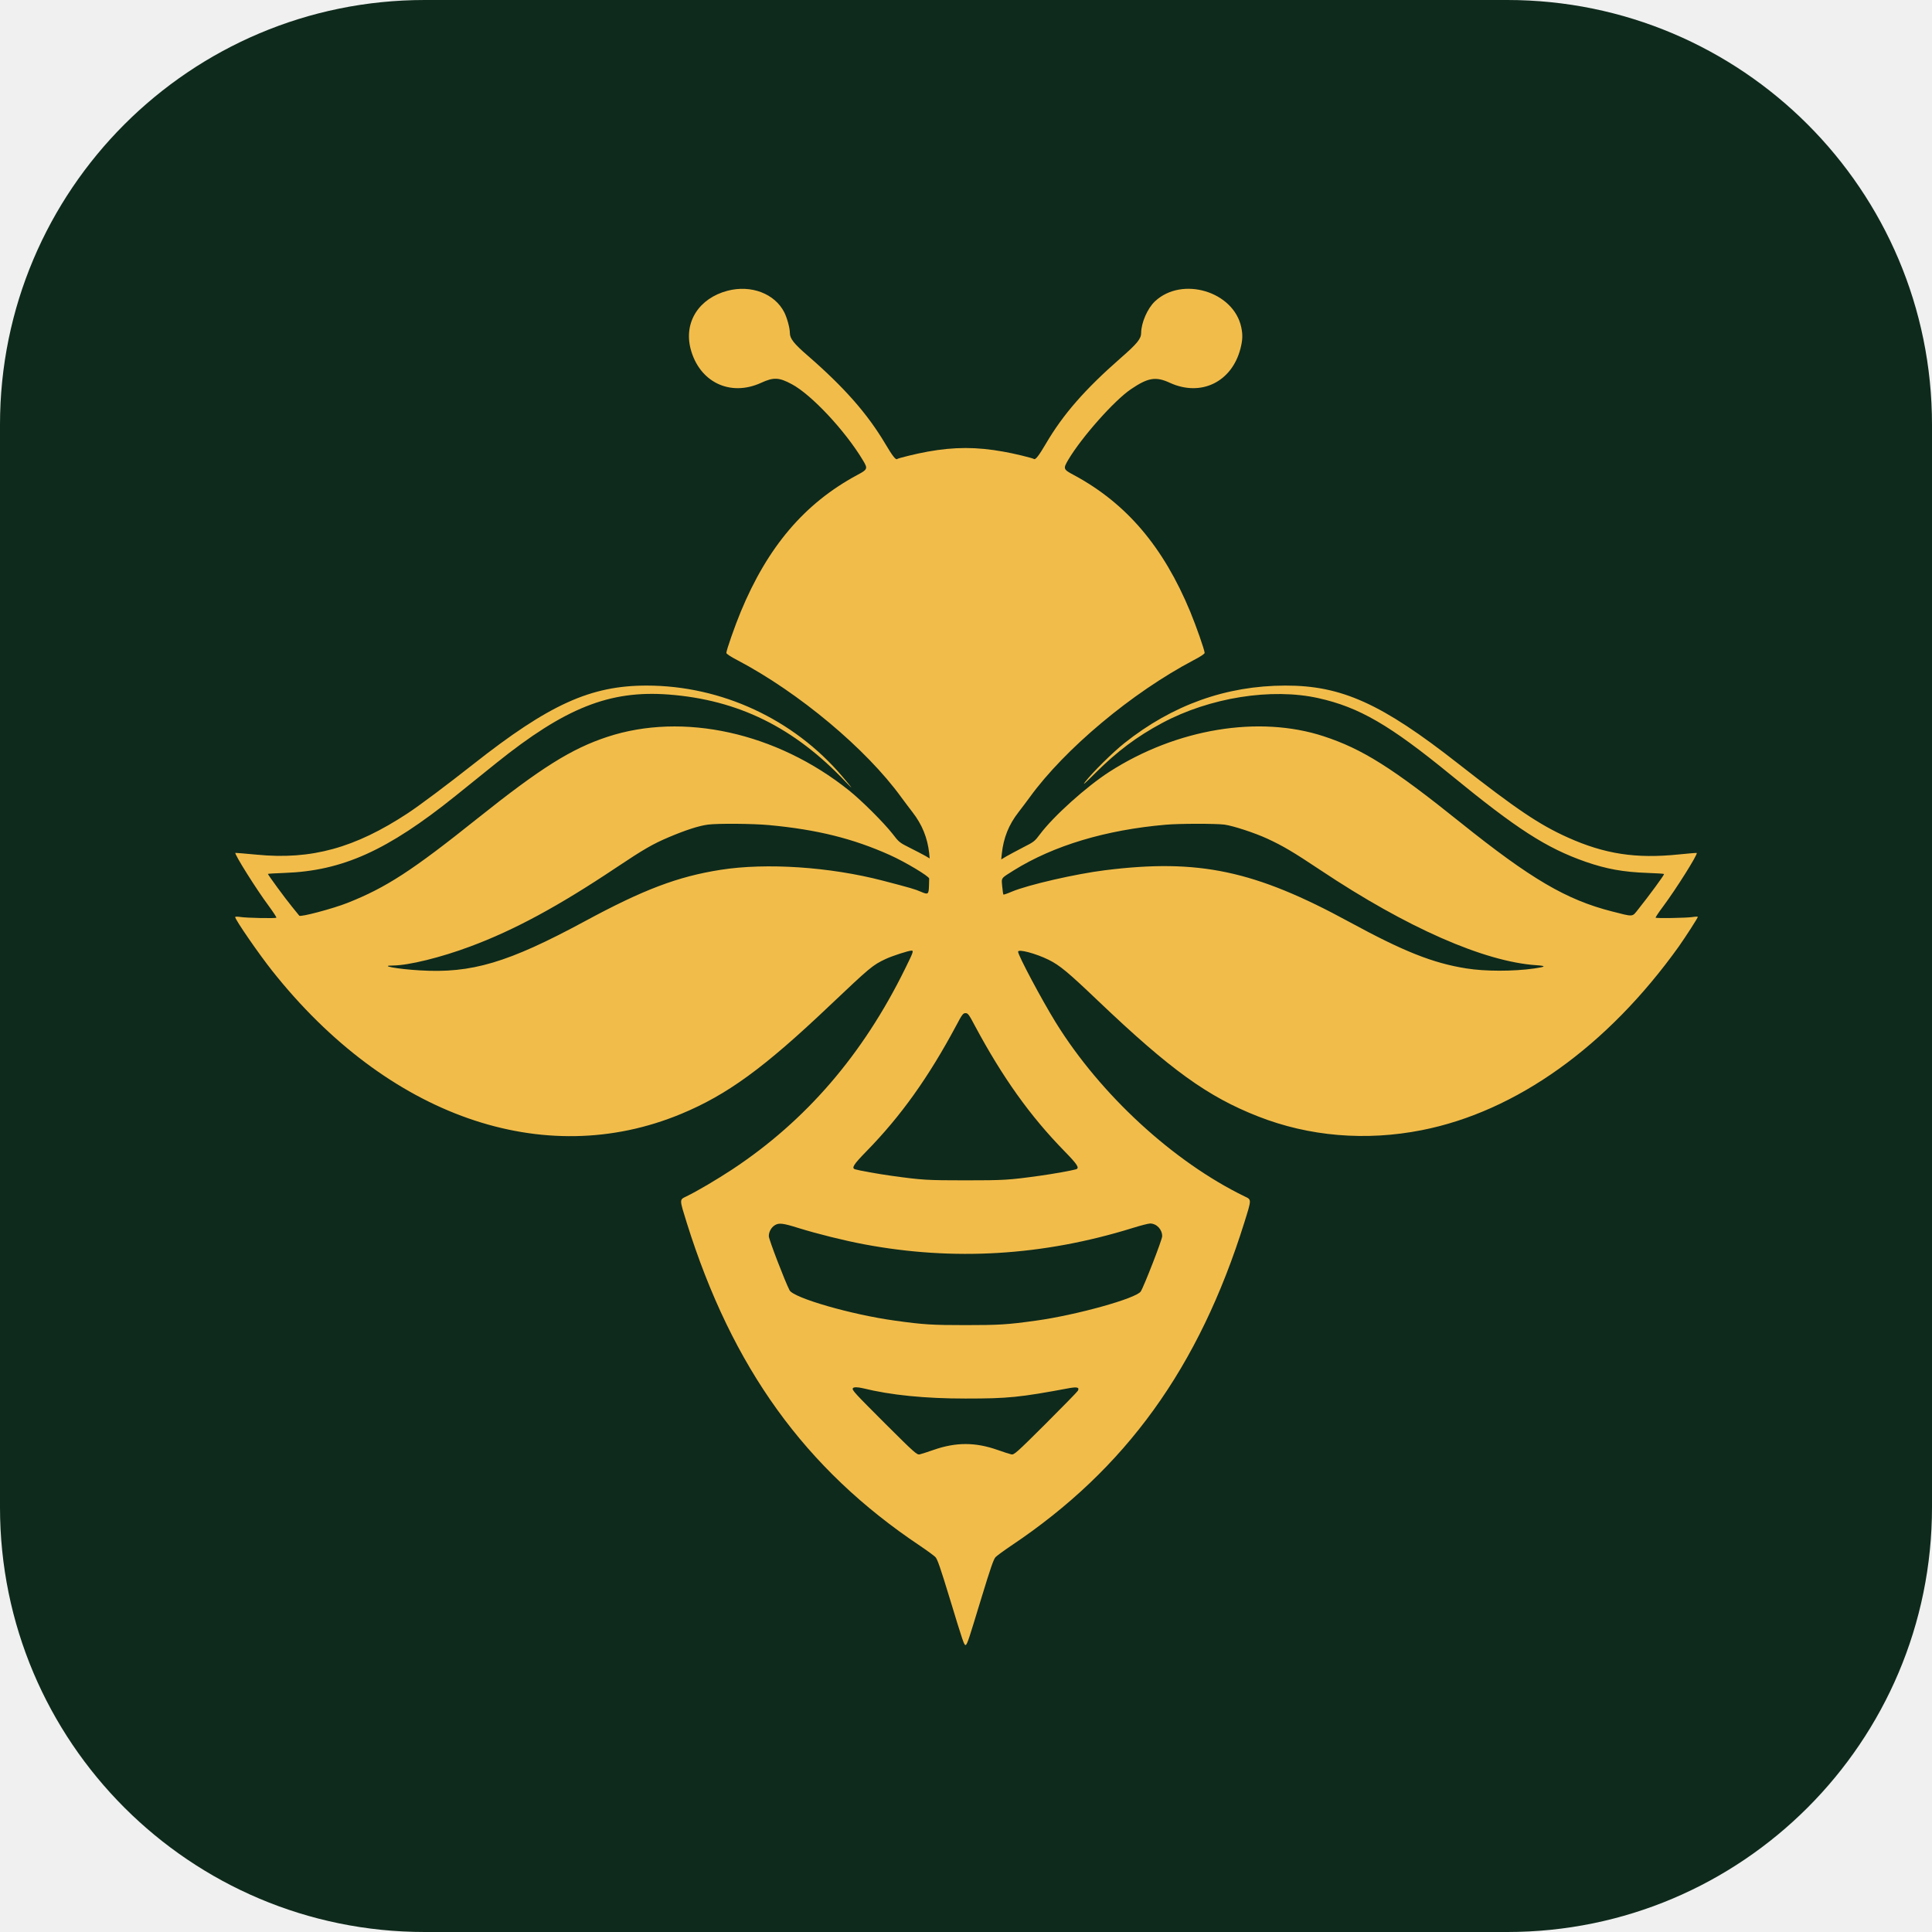
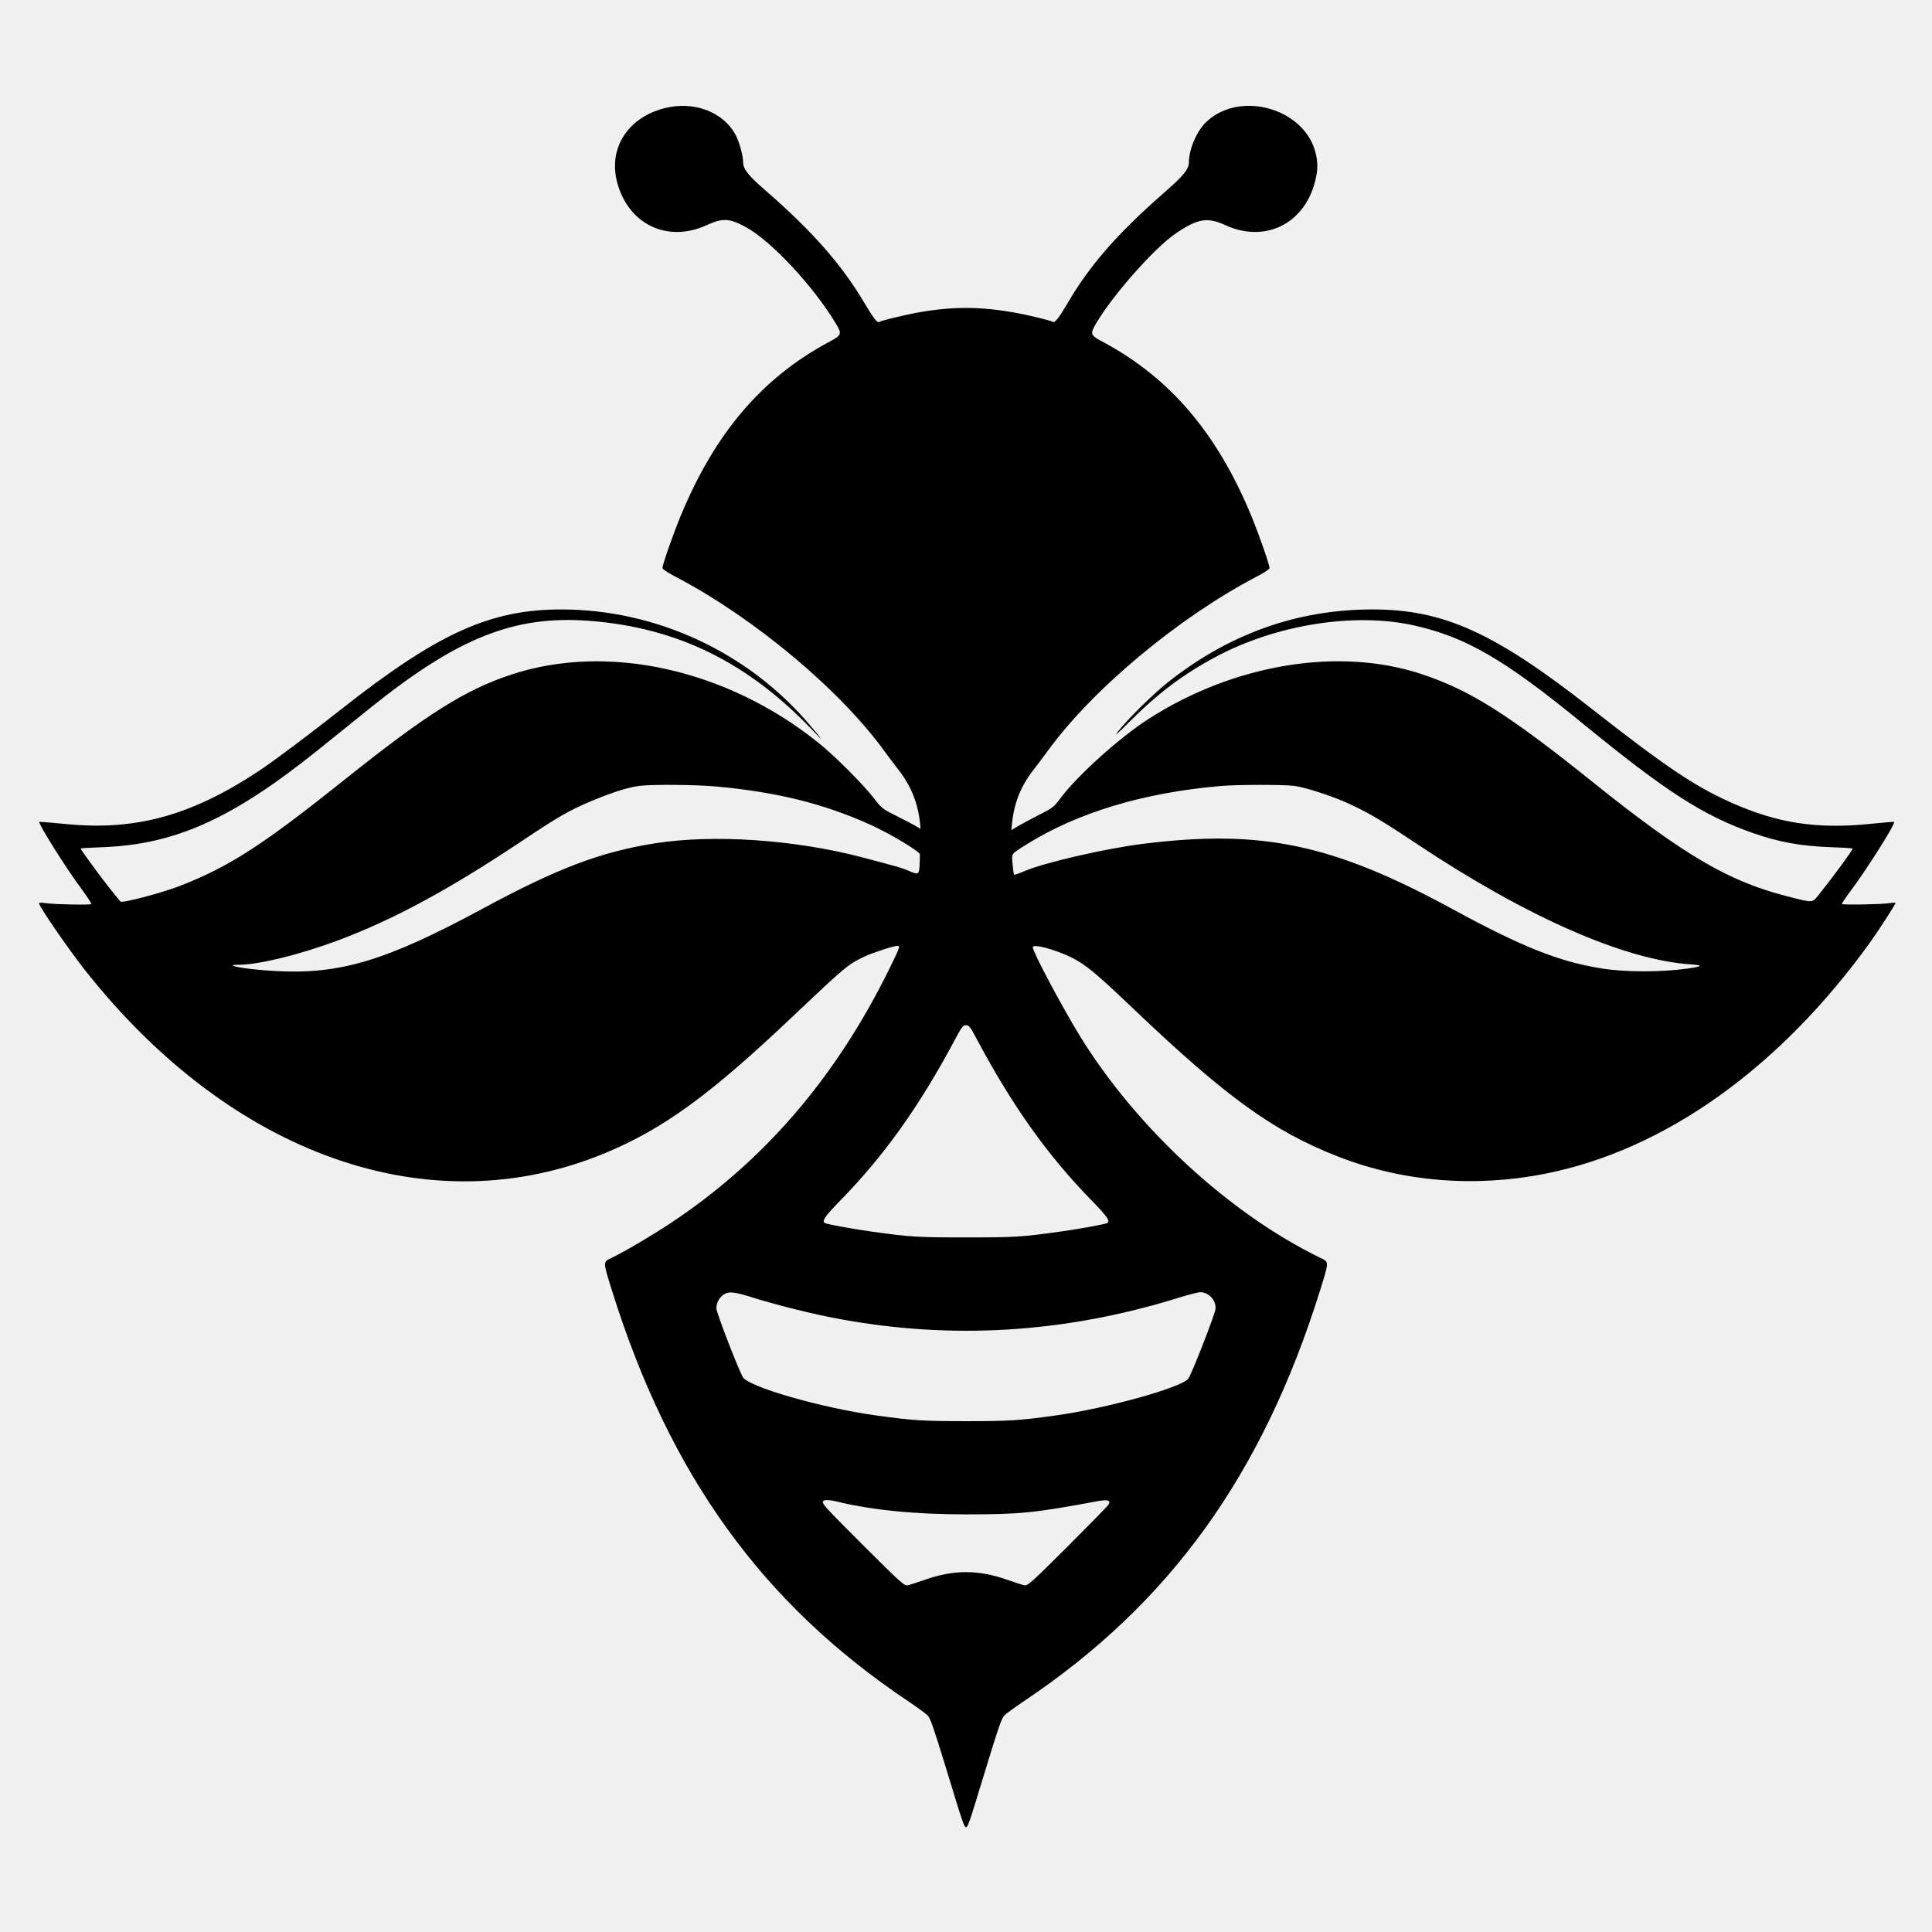
- <svg xmlns="http://www.w3.org/2000/svg" viewBox="0 0 1947 1947">
-   <rect width="1947" height="1947" rx="428" fill="#0e2a1c" />
-   <path transform="translate(236 290)" fill="#f2bc4b" fill-rule="evenodd" d="M 497.2 3 C 468.4 10.6, 453.1 34.5, 459.9 61.3 C 468.6 95, 499.7 110.1, 531 95.8 C 543.6 90, 549 90.2, 562 97.2 C 581.7 107.7, 615.6 143.9, 633.4 173.5 C 638.8 182.4, 638.6 183, 627.5 188.9 C 574.7 217.4, 537.6 261.1, 510.5 326.5 C 504.5 341, 496 365.3, 496 368 C 496 368.9, 500.3 371.8, 507.3 375.4 C 569 407.9, 637 464.7, 672.3 513.5 C 675.5 517.9, 680.6 524.6, 683.6 528.5 C 693.3 541, 698.7 554.4, 700.4 569.8 L 700.9 575.1 696.5 572.5 C 694 571.1, 687.1 567.5, 681.1 564.5 C 670.5 559.2, 669.9 558.7, 663.4 550.2 C 654.7 539.1, 632.4 516.8, 619.5 506.5 C 546.8 448.3, 452.4 427.4, 376 452.6 C 339.6 464.6, 308.8 484, 245.3 534.7 C 179.4 587.4, 153.3 604.4, 114.2 619.9 C 99.6 625.7, 66.8 634.4, 65.6 632.8 C 65.4 632.6, 62.1 628.6, 58.3 623.8 C 51.4 615.4, 34 591.6, 34 590.7 C 34 590.5, 41.5 590, 50.8 589.7 C 109.2 587.6, 154.4 567.2, 223 512.1 C 234.3 503, 252.8 488.1, 264.1 479 C 333.5 423.3, 378.2 405.5, 437.5 409.9 C 507.9 415.2, 564.3 443, 616.3 498 C 624.6 506.7, 623.6 505.1, 612.7 492.3 C 563.8 434.7, 490.9 400.9, 415.6 400.9 C 359.2 400.9, 317.5 419.8, 241 480.1 C 214.6 500.9, 187 521.6, 175 529.5 C 121.7 564.6, 77.7 576.7, 22.7 571.3 C 11 570.2, 1.4 569.4, 1.2 569.5 C -0 570.6, 22.4 606.3, 34.7 622.8 C 39.3 629.1, 42.9 634.5, 42.5 634.8 C 41.7 635.7, 12.5 635.1, 6.3 634.1 C 3.1 633.6, 1 633.7, 1 634.2 C 1 636.8, 24.8 671.3, 38.2 688.2 C 154.5 835, 311.8 890.1, 450.3 832.6 C 496.8 813.3, 533.9 786.3, 600 723.5 C 641.3 684.4, 643.3 682.7, 656.6 676.4 C 663.3 673.3, 679.6 668, 682.6 668 C 684.9 668, 684.4 669.5, 676.1 686.3 C 633.6 772.8, 576.2 839.4, 502.1 888.4 C 486.6 898.6, 466.8 910.3, 455.7 915.7 C 448.6 919.1, 448.6 918.2, 456 942 C 501.8 1088.3, 575.3 1190.3, 691 1267.7 C 698.4 1272.7, 705.5 1277.9, 706.7 1279.2 C 708.7 1281.3, 711.7 1289.9, 721.1 1320.8 C 722.1 1324.2, 723.9 1329.9, 725 1333.5 C 726.1 1337.1, 727.9 1342.8, 728.9 1346.3 C 732.9 1359.2, 735 1365.5, 736 1367 C 737.7 1369.5, 738.7 1367.1, 745.1 1346.3 C 746.1 1342.8, 747.9 1337.1, 749 1333.5 C 750.1 1329.9, 751.9 1324.2, 752.9 1320.8 C 762.3 1289.9, 765.3 1281.3, 767.3 1279.2 C 768.5 1277.9, 775.6 1272.7, 783 1267.7 C 898.7 1190.3, 972.2 1088.3, 1018 942 C 1025.4 918.2, 1025.4 919.1, 1018.3 915.7 C 946.5 880.8, 873 813.2, 828 740.5 C 813.8 717.5, 790 672.8, 790 669.1 C 790 666.1, 807.9 670.9, 820.7 677.2 C 832 682.8, 840.2 689.6, 871 719 C 943.7 788.2, 980.9 815.1, 1031.9 835.1 C 1083.3 855.3, 1140.5 860.1, 1197 848.9 C 1292.1 830.1, 1383.8 764.5, 1455.8 663.9 C 1462.5 654.4, 1475 635.1, 1475 634 C 1475 633.6, 1472.4 633.7, 1469.3 634.2 C 1462.6 635.1, 1433.3 635.6, 1432.5 634.8 C 1432.2 634.5, 1435.6 629.4, 1440.1 623.4 C 1453.4 605.5, 1475.2 570.8, 1473.9 569.6 C 1473.7 569.4, 1465.4 570.1, 1455.5 571.1 C 1412.7 575.5, 1381.2 570.7, 1344 554 C 1315.1 541, 1292.1 525.5, 1233.3 479.4 C 1156.3 419, 1115.9 400.8, 1059.3 400.9 C 999.7 401, 945.5 420.4, 897 459 C 885.4 468.2, 865.2 488.2, 857.7 497.8 C 854.3 502.2, 857.3 499.6, 868.2 488.7 C 889.7 467.3, 909.6 452.3, 935 438.7 C 983.1 412.9, 1045.5 403, 1092.8 413.6 C 1133.8 422.8, 1164.4 440.5, 1226 490.9 C 1292.8 545.6, 1322.3 564.6, 1362 578.5 C 1382.8 585.7, 1399.6 588.8, 1424.3 589.7 C 1433.5 590, 1441 590.5, 1441 590.8 C 1441 592.1, 1426.3 612.1, 1414.6 626.8 C 1408.7 634.2, 1410.4 634.1, 1388.5 628.5 C 1342.5 616.8, 1306.8 595.8, 1235.8 538.9 C 1167.2 483.8, 1137 464.8, 1098 452 C 1032.7 430.6, 949.7 444.3, 882 487.8 C 858.7 502.8, 825.5 532.7, 812 550.8 C 806.8 557.8, 805.9 558.5, 795 564 C 788.7 567.3, 781.1 571.3, 778.2 573 L 773 576.1 773.6 570.3 C 775.3 554.3, 780.6 541.1, 790.4 528.5 C 793.4 524.6, 798.5 517.9, 801.7 513.5 C 837 464.7, 905 407.9, 966.7 375.4 C 973.7 371.8, 978 368.9, 978 368 C 978 365.3, 969.5 341, 963.5 326.5 C 936.4 261.1, 899.3 217.4, 846.5 188.9 C 835.4 183, 835.2 182.5, 840.6 173.3 C 854 150.7, 886.9 113.6, 903.6 102.3 C 921 90.5, 928.7 89.2, 943 95.8 C 974.3 110.1, 1005.4 95, 1014.1 61.3 C 1016.3 52.6, 1016.5 47.4, 1014.9 39.8 C 1007.3 3.7, 955.3 -11.9, 928 13.6 C 920.4 20.7, 914.1 35.2, 914 45.6 C 914 51.4, 909.9 56.4, 893.5 70.7 C 857.2 102.5, 835.2 127.7, 817.8 157.5 C 811.1 168.9, 807.6 173.5, 806.1 172.6 C 804.4 171.5, 785 166.8, 774.9 165.1 C 748.1 160.3, 725.9 160.3, 699.1 165.1 C 688.8 166.9, 669 171.7, 668.1 172.6 C 666.8 173.8, 663.4 169.5, 656.2 157.3 C 638 126.7, 614.9 100.5, 578 68.4 C 564.1 56.4, 560 51.2, 560 45.6 C 560 40.6, 557.2 30.4, 554.4 24.8 C 544.8 5.9, 521 -3.2, 497.2 3 M 477.5 541 C 468.3 542.2, 455.3 546.4, 438 553.7 C 421.7 560.6, 412.5 566, 385.5 584 C 326.9 623.2, 282.3 647.3, 238 663.8 C 208.1 675, 175.7 682.9, 160.1 683 C 145.2 683, 164.4 686.6, 187 687.9 C 239.2 691.1, 275.9 680.2, 353 638.6 C 412.3 606.5, 446.9 593.4, 490 586.6 C 536.3 579.3, 600.3 583.6, 653.7 597.5 C 681.7 604.8, 686.2 606.1, 692.1 608.7 C 699.3 611.8, 699.9 611.4, 700.2 602.8 C 700.3 599.6, 700.4 596.3, 700.4 595.4 C 700.5 593.2, 676.4 578.7, 660.8 571.7 C 623.6 555, 587.3 546, 539 541.5 C 522.9 540, 487.9 539.7, 477.5 541 M 939 541.1 C 878.4 546.3, 825.8 562.1, 785.5 587.2 C 772.3 595.5, 773.2 594.3, 774 603.3 C 774.4 607.5, 774.9 611.2, 775.2 611.5 C 775.4 611.8, 779.2 610.5, 783.6 608.6 C 800 601.7, 847.9 590.7, 877.5 587 C 972.1 575.2, 1028.5 587.2, 1124 639.2 C 1178.2 668.7, 1208 680.6, 1241.5 685.9 C 1260.5 689, 1289 689, 1310.1 686 C 1322 684.3, 1322.6 683.4, 1312.3 682.7 C 1259.7 679.2, 1181.6 644.8, 1094.9 587 C 1067.3 568.6, 1057 562.5, 1041.2 555.2 C 1028.4 549.3, 1006.7 542.2, 997.9 541 C 989.1 539.9, 952.5 539.9, 939 541.1 M 727.5 743.8 C 699.7 795.7, 672 834.6, 637.3 870.1 C 624.1 883.6, 621.8 887.2, 625.8 888.4 C 630.2 889.7, 649.2 893.1, 662.2 894.9 C 693.2 899.2, 698 899.5, 737 899.5 C 776 899.5, 780.8 899.2, 811.8 894.9 C 824.8 893.1, 843.8 889.7, 848.3 888.4 C 852.2 887.2, 849.9 883.6, 836.7 870.1 C 802 834.6, 774.3 795.7, 746.5 743.8 C 740.4 732.2, 739.4 731, 737 731 C 734.6 731, 733.6 732.2, 727.5 743.8 M 544.9 944.7 C 541.2 946.9, 538.7 951.6, 538.8 955.9 C 538.8 959, 555.1 1001.5, 559.7 1010.3 C 563.7 1018, 622.1 1034.9, 666 1040.9 C 694.6 1044.9, 703.3 1045.4, 737 1045.4 C 770.7 1045.4, 779.4 1044.9, 808 1040.9 C 848.7 1035.3, 909 1018.5, 913.6 1011.5 C 916.8 1006.6, 935.2 959.3, 935.2 955.9 C 935.3 949, 929.6 943, 923 943 C 921.3 943, 913.2 945.1, 905.2 947.6 C 815.3 975.5, 725.1 981, 634.5 963.9 C 614.8 960.2, 588.3 953.6, 568.8 947.6 C 553 942.6, 548.9 942.2, 544.9 944.7 M 623.5 1109 C 622.4 1110.8, 624.8 1113.4, 656.3 1144.9 C 685.4 1173.9, 688 1176.2, 690.7 1175.7 C 692.2 1175.4, 698.7 1173.3, 705 1171.1 C 727.4 1163.3, 747 1163.3, 769.3 1171.2 C 775.5 1173.4, 781.8 1175.4, 783.3 1175.7 C 786 1176.2, 788.6 1173.9, 817.7 1144.9 C 835 1127.6, 849.6 1112.7, 850.2 1111.6 C 852 1108.3, 849.8 1107.5, 842.2 1108.8 C 791.3 1118.3, 780 1119.4, 737 1119.4 C 696.2 1119.4, 661.9 1116, 633.5 1109 C 628.3 1107.8, 624.3 1107.7, 623.5 1109" />
+ <svg xmlns="http://www.w3.org/2000/svg" viewBox="0 0 1534 1534">
+   <style>@media (prefers-color-scheme: dark){path{fill:#fff}}</style>
+   <path transform="translate(30 83)" fill="#000" fill-rule="evenodd" d="M 497.2 3 C 468.4 10.6, 453.1 34.5, 459.9 61.3 C 468.6 95, 499.7 110.1, 531 95.8 C 543.6 90, 549 90.2, 562 97.2 C 581.7 107.7, 615.6 143.9, 633.4 173.5 C 638.8 182.4, 638.6 183, 627.5 188.9 C 574.7 217.4, 537.6 261.1, 510.5 326.5 C 504.5 341, 496 365.3, 496 368 C 496 368.9, 500.3 371.8, 507.3 375.4 C 569 407.9, 637 464.7, 672.3 513.5 C 675.5 517.9, 680.6 524.6, 683.6 528.5 C 693.3 541, 698.7 554.4, 700.4 569.8 L 700.9 575.1 696.5 572.5 C 694 571.1, 687.1 567.5, 681.1 564.5 C 670.5 559.2, 669.9 558.7, 663.4 550.2 C 654.7 539.1, 632.4 516.8, 619.5 506.5 C 546.8 448.3, 452.4 427.4, 376 452.6 C 339.6 464.6, 308.8 484, 245.3 534.7 C 179.4 587.4, 153.3 604.4, 114.2 619.9 C 99.6 625.7, 66.8 634.4, 65.6 632.8 C 65.4 632.6, 62.1 628.6, 58.3 623.8 C 51.4 615.4, 34 591.6, 34 590.7 C 34 590.5, 41.5 590, 50.8 589.7 C 109.2 587.6, 154.4 567.2, 223 512.1 C 234.3 503, 252.8 488.1, 264.1 479 C 333.5 423.3, 378.2 405.5, 437.5 409.9 C 507.9 415.2, 564.3 443, 616.3 498 C 624.6 506.7, 623.6 505.1, 612.7 492.3 C 563.8 434.7, 490.9 400.9, 415.6 400.9 C 359.2 400.9, 317.5 419.8, 241 480.1 C 214.6 500.9, 187 521.6, 175 529.5 C 121.7 564.6, 77.7 576.7, 22.7 571.3 C 11 570.2, 1.4 569.4, 1.2 569.5 C -0 570.6, 22.4 606.3, 34.7 622.8 C 39.3 629.1, 42.9 634.5, 42.5 634.8 C 41.7 635.7, 12.5 635.1, 6.3 634.1 C 3.1 633.6, 1 633.7, 1 634.2 C 1 636.8, 24.8 671.3, 38.2 688.2 C 154.5 835, 311.8 890.1, 450.3 832.6 C 496.8 813.3, 533.9 786.3, 600 723.5 C 641.3 684.4, 643.3 682.7, 656.6 676.4 C 663.3 673.3, 679.6 668, 682.6 668 C 684.9 668, 684.4 669.5, 676.1 686.3 C 633.6 772.8, 576.2 839.4, 502.1 888.4 C 486.6 898.6, 466.8 910.3, 455.7 915.7 C 448.6 919.1, 448.6 918.2, 456 942 C 501.8 1088.3, 575.3 1190.3, 691 1267.7 C 698.4 1272.7, 705.5 1277.9, 706.7 1279.2 C 708.7 1281.3, 711.7 1289.9, 721.1 1320.8 C 722.1 1324.2, 723.9 1329.9, 725 1333.5 C 726.1 1337.1, 727.9 1342.8, 728.9 1346.3 C 732.9 1359.2, 735 1365.5, 736 1367 C 737.7 1369.5, 738.7 1367.1, 745.1 1346.3 C 746.1 1342.8, 747.9 1337.1, 749 1333.5 C 750.1 1329.9, 751.9 1324.2, 752.9 1320.8 C 762.3 1289.9, 765.3 1281.3, 767.3 1279.2 C 768.5 1277.9, 775.6 1272.7, 783 1267.7 C 898.7 1190.3, 972.2 1088.3, 1018 942 C 1025.4 918.2, 1025.4 919.1, 1018.3 915.7 C 946.5 880.8, 873 813.2, 828 740.5 C 813.8 717.5, 790 672.8, 790 669.1 C 790 666.1, 807.9 670.9, 820.7 677.2 C 832 682.8, 840.2 689.6, 871 719 C 943.7 788.2, 980.9 815.1, 1031.9 835.1 C 1083.3 855.3, 1140.5 860.1, 1197 848.9 C 1292.1 830.1, 1383.8 764.5, 1455.8 663.9 C 1462.5 654.4, 1475 635.1, 1475 634 C 1475 633.6, 1472.4 633.7, 1469.3 634.2 C 1462.6 635.1, 1433.3 635.6, 1432.5 634.8 C 1432.2 634.5, 1435.6 629.4, 1440.1 623.4 C 1453.4 605.5, 1475.2 570.8, 1473.9 569.6 C 1473.7 569.4, 1465.4 570.1, 1455.5 571.1 C 1412.7 575.5, 1381.2 570.7, 1344 554 C 1315.1 541, 1292.1 525.5, 1233.3 479.4 C 1156.3 419, 1115.9 400.8, 1059.3 400.9 C 999.7 401, 945.5 420.4, 897 459 C 885.4 468.2, 865.2 488.2, 857.7 497.8 C 854.3 502.2, 857.3 499.6, 868.2 488.7 C 889.7 467.3, 909.6 452.3, 935 438.7 C 983.1 412.9, 1045.5 403, 1092.8 413.6 C 1133.8 422.8, 1164.4 440.5, 1226 490.9 C 1292.8 545.6, 1322.3 564.6, 1362 578.5 C 1382.8 585.7, 1399.6 588.8, 1424.3 589.7 C 1433.5 590, 1441 590.5, 1441 590.8 C 1441 592.1, 1426.3 612.1, 1414.6 626.8 C 1408.7 634.2, 1410.4 634.1, 1388.5 628.5 C 1342.5 616.8, 1306.8 595.8, 1235.8 538.9 C 1167.2 483.8, 1137 464.8, 1098 452 C 1032.7 430.6, 949.7 444.3, 882 487.8 C 858.7 502.8, 825.5 532.7, 812 550.8 C 806.8 557.8, 805.9 558.5, 795 564 C 788.7 567.3, 781.1 571.3, 778.2 573 L 773 576.1 773.6 570.3 C 775.3 554.3, 780.6 541.1, 790.4 528.5 C 793.4 524.6, 798.5 517.9, 801.7 513.5 C 837 464.7, 905 407.9, 966.7 375.4 C 973.7 371.8, 978 368.9, 978 368 C 978 365.3, 969.5 341, 963.5 326.5 C 936.4 261.1, 899.3 217.4, 846.5 188.9 C 835.4 183, 835.2 182.5, 840.6 173.3 C 854 150.7, 886.9 113.6, 903.6 102.3 C 921 90.5, 928.7 89.2, 943 95.8 C 974.3 110.1, 1005.4 95, 1014.1 61.3 C 1016.3 52.6, 1016.5 47.4, 1014.9 39.8 C 1007.3 3.7, 955.3 -11.9, 928 13.6 C 920.4 20.7, 914.1 35.2, 914 45.6 C 914 51.4, 909.9 56.4, 893.5 70.7 C 857.2 102.5, 835.2 127.7, 817.8 157.5 C 811.1 168.9, 807.6 173.5, 806.1 172.6 C 804.4 171.5, 785 166.8, 774.9 165.1 C 748.1 160.3, 725.9 160.3, 699.1 165.1 C 688.8 166.9, 669 171.7, 668.1 172.6 C 666.8 173.8, 663.4 169.5, 656.2 157.3 C 638 126.7, 614.9 100.5, 578 68.4 C 564.1 56.4, 560 51.2, 560 45.6 C 560 40.6, 557.2 30.4, 554.4 24.8 C 544.8 5.9, 521 -3.2, 497.2 3 M 477.5 541 C 468.3 542.2, 455.3 546.4, 438 553.7 C 421.7 560.6, 412.5 566, 385.5 584 C 326.9 623.2, 282.3 647.3, 238 663.8 C 208.1 675, 175.7 682.9, 160.1 683 C 145.2 683, 164.4 686.6, 187 687.9 C 239.2 691.1, 275.9 680.2, 353 638.6 C 412.3 606.5, 446.9 593.4, 490 586.6 C 536.3 579.3, 600.3 583.6, 653.7 597.5 C 681.7 604.8, 686.2 606.1, 692.1 608.7 C 699.3 611.8, 699.9 611.4, 700.2 602.8 C 700.3 599.6, 700.4 596.3, 700.4 595.4 C 700.5 593.2, 676.4 578.7, 660.8 571.7 C 623.6 555, 587.3 546, 539 541.5 C 522.9 540, 487.9 539.7, 477.5 541 M 939 541.1 C 878.4 546.3, 825.8 562.1, 785.5 587.2 C 772.3 595.5, 773.2 594.3, 774 603.3 C 774.4 607.5, 774.9 611.2, 775.2 611.5 C 775.4 611.8, 779.2 610.5, 783.6 608.6 C 800 601.7, 847.9 590.7, 877.5 587 C 972.1 575.2, 1028.5 587.2, 1124 639.2 C 1178.2 668.7, 1208 680.6, 1241.5 685.9 C 1260.5 689, 1289 689, 1310.1 686 C 1322 684.3, 1322.6 683.4, 1312.3 682.7 C 1259.7 679.2, 1181.6 644.8, 1094.9 587 C 1067.3 568.6, 1057 562.5, 1041.2 555.2 C 1028.4 549.3, 1006.7 542.2, 997.9 541 C 989.1 539.9, 952.5 539.9, 939 541.1 M 727.5 743.8 C 699.7 795.7, 672 834.6, 637.3 870.1 C 624.1 883.6, 621.8 887.2, 625.8 888.4 C 630.2 889.7, 649.2 893.1, 662.2 894.9 C 693.2 899.2, 698 899.5, 737 899.5 C 776 899.5, 780.8 899.2, 811.8 894.9 C 824.8 893.1, 843.8 889.7, 848.3 888.4 C 852.2 887.2, 849.9 883.6, 836.7 870.1 C 802 834.6, 774.3 795.7, 746.5 743.8 C 740.4 732.2, 739.4 731, 737 731 C 734.6 731, 733.6 732.2, 727.5 743.8 M 544.9 944.7 C 541.2 946.9, 538.7 951.6, 538.8 955.9 C 538.8 959, 555.1 1001.5, 559.7 1010.3 C 563.7 1018, 622.1 1034.9, 666 1040.9 C 694.6 1044.9, 703.3 1045.4, 737 1045.4 C 770.7 1045.4, 779.4 1044.9, 808 1040.9 C 848.7 1035.3, 909 1018.5, 913.6 1011.5 C 916.8 1006.6, 935.2 959.3, 935.2 955.9 C 935.3 949, 929.6 943, 923 943 C 921.3 943, 913.2 945.1, 905.2 947.6 C 815.3 975.5, 725.1 981, 634.5 963.9 C 614.8 960.2, 588.3 953.6, 568.8 947.6 C 553 942.6, 548.9 942.2, 544.9 944.7 M 623.5 1109 C 622.4 1110.8, 624.8 1113.4, 656.3 1144.9 C 685.4 1173.9, 688 1176.2, 690.7 1175.7 C 692.2 1175.4, 698.7 1173.3, 705 1171.1 C 727.4 1163.3, 747 1163.3, 769.3 1171.2 C 775.5 1173.4, 781.8 1175.4, 783.3 1175.7 C 786 1176.2, 788.6 1173.9, 817.7 1144.9 C 835 1127.6, 849.6 1112.7, 850.2 1111.6 C 852 1108.3, 849.8 1107.5, 842.2 1108.8 C 791.3 1118.3, 780 1119.4, 737 1119.4 C 696.2 1119.4, 661.9 1116, 633.5 1109 C 628.3 1107.8, 624.3 1107.7, 623.5 1109" />
</svg>
